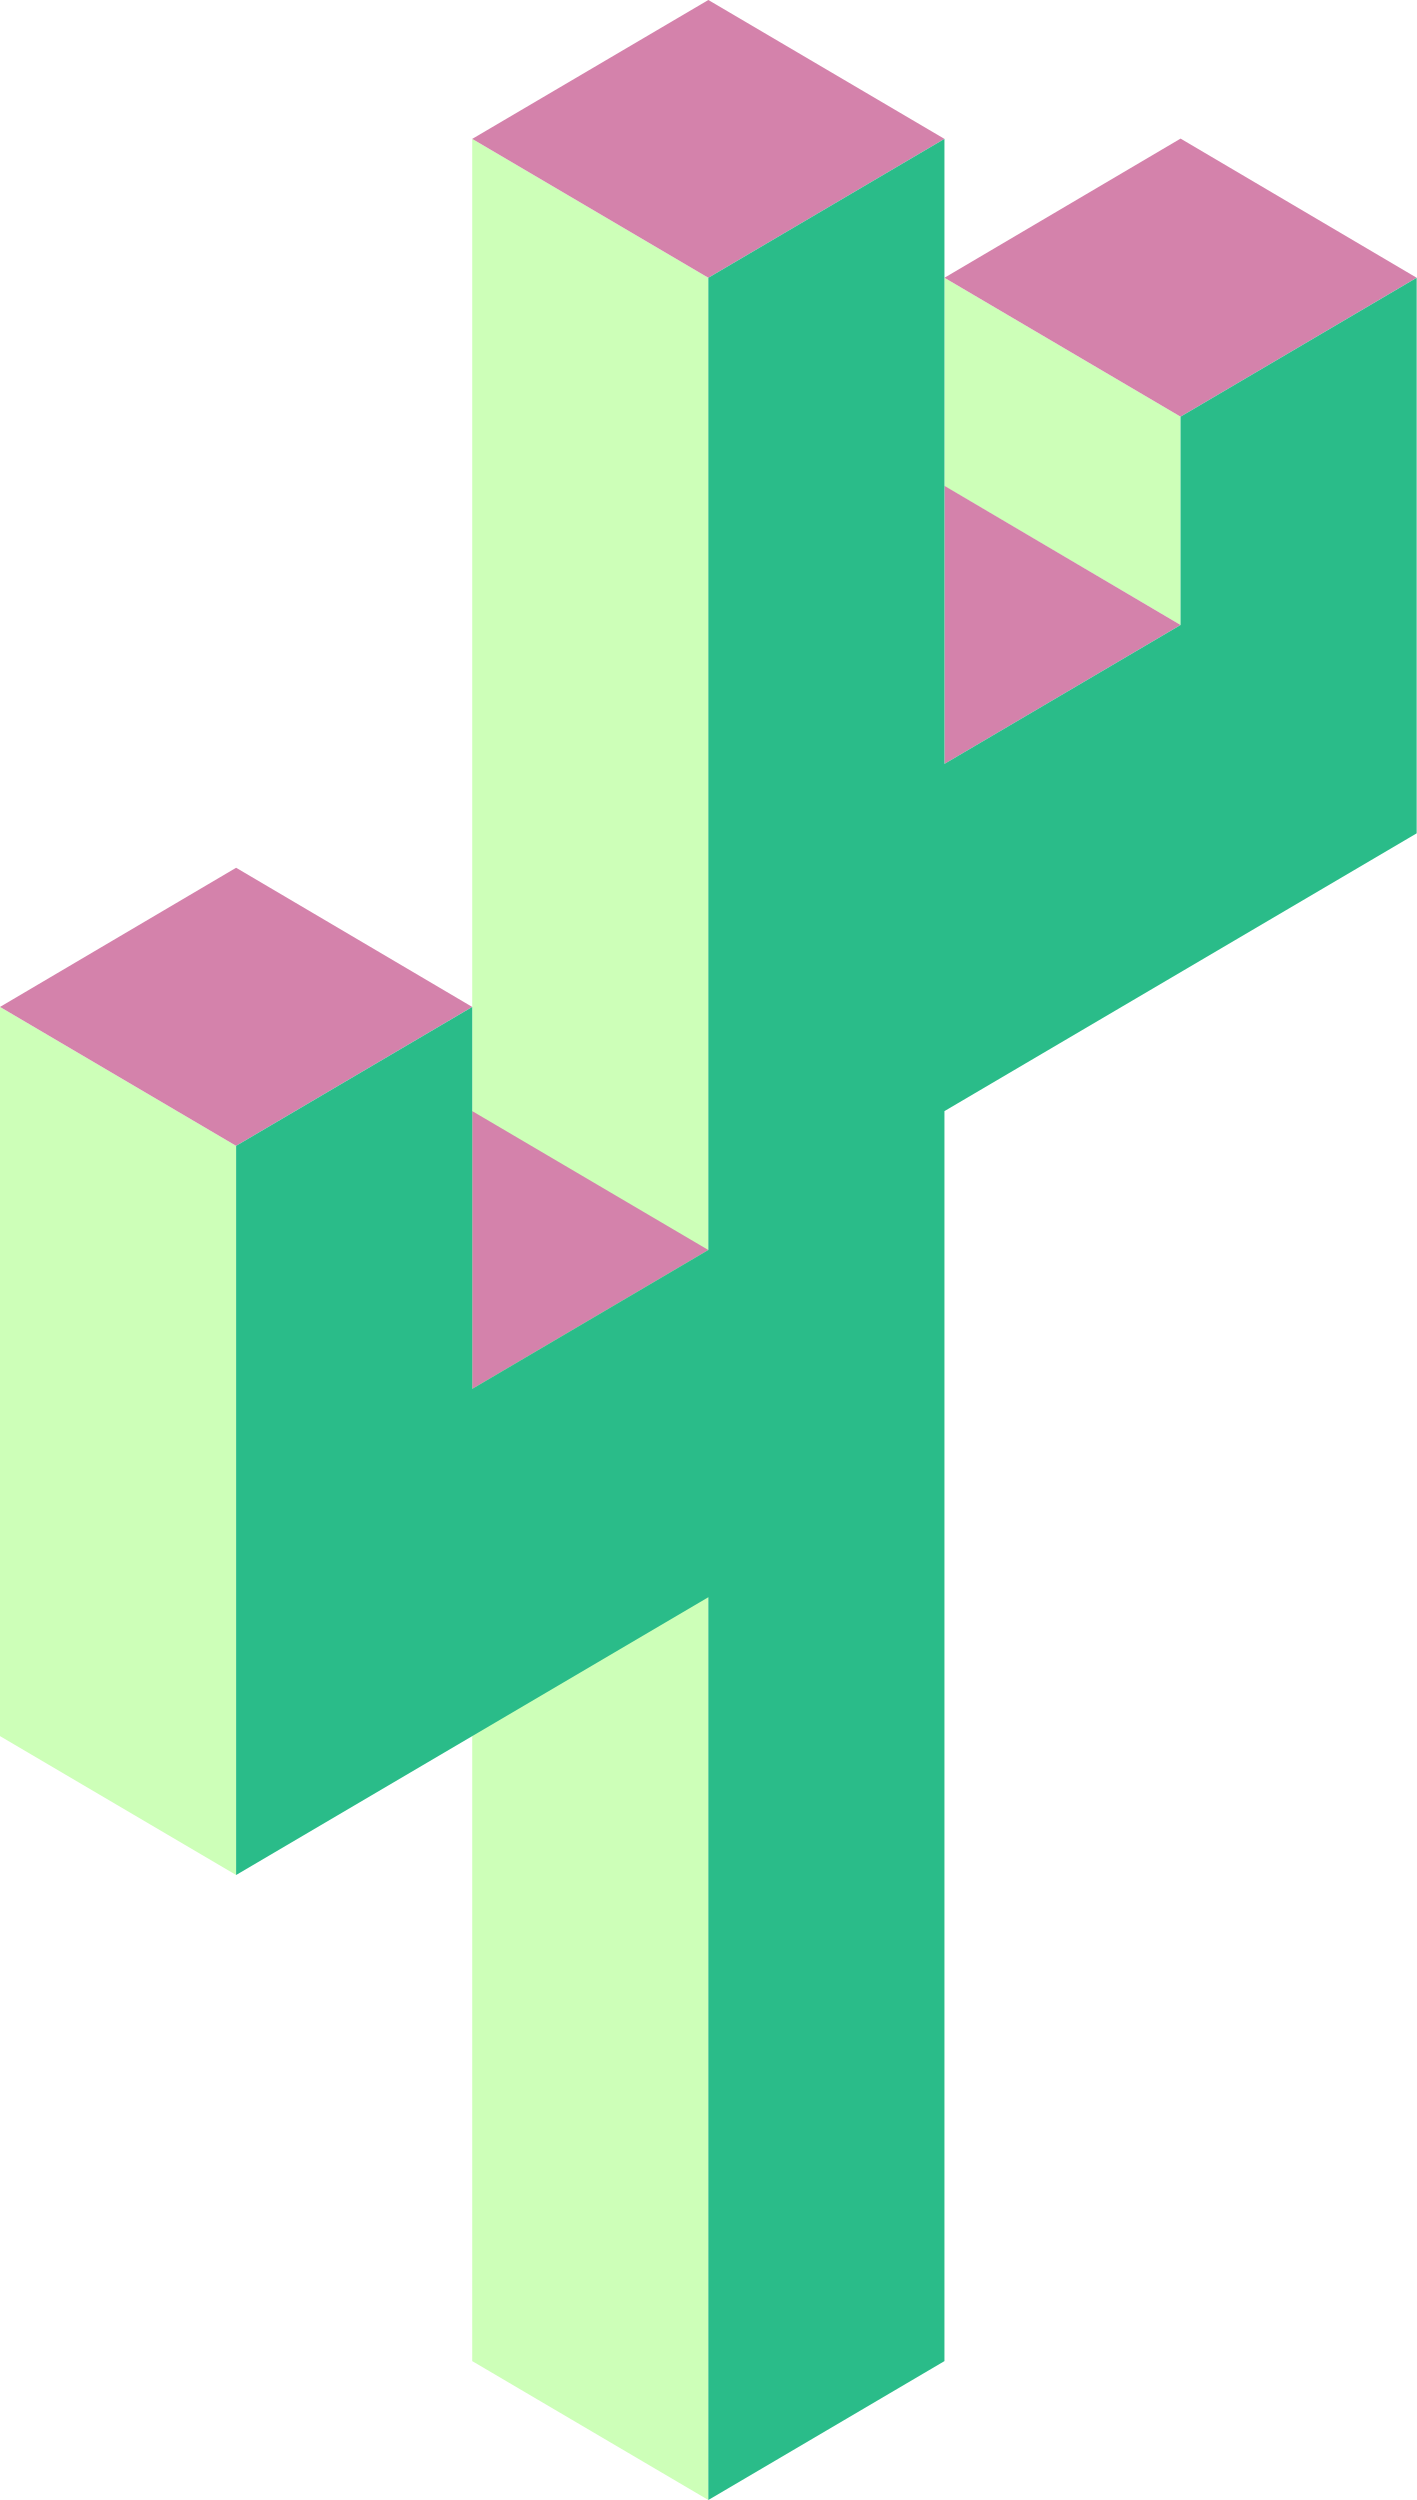
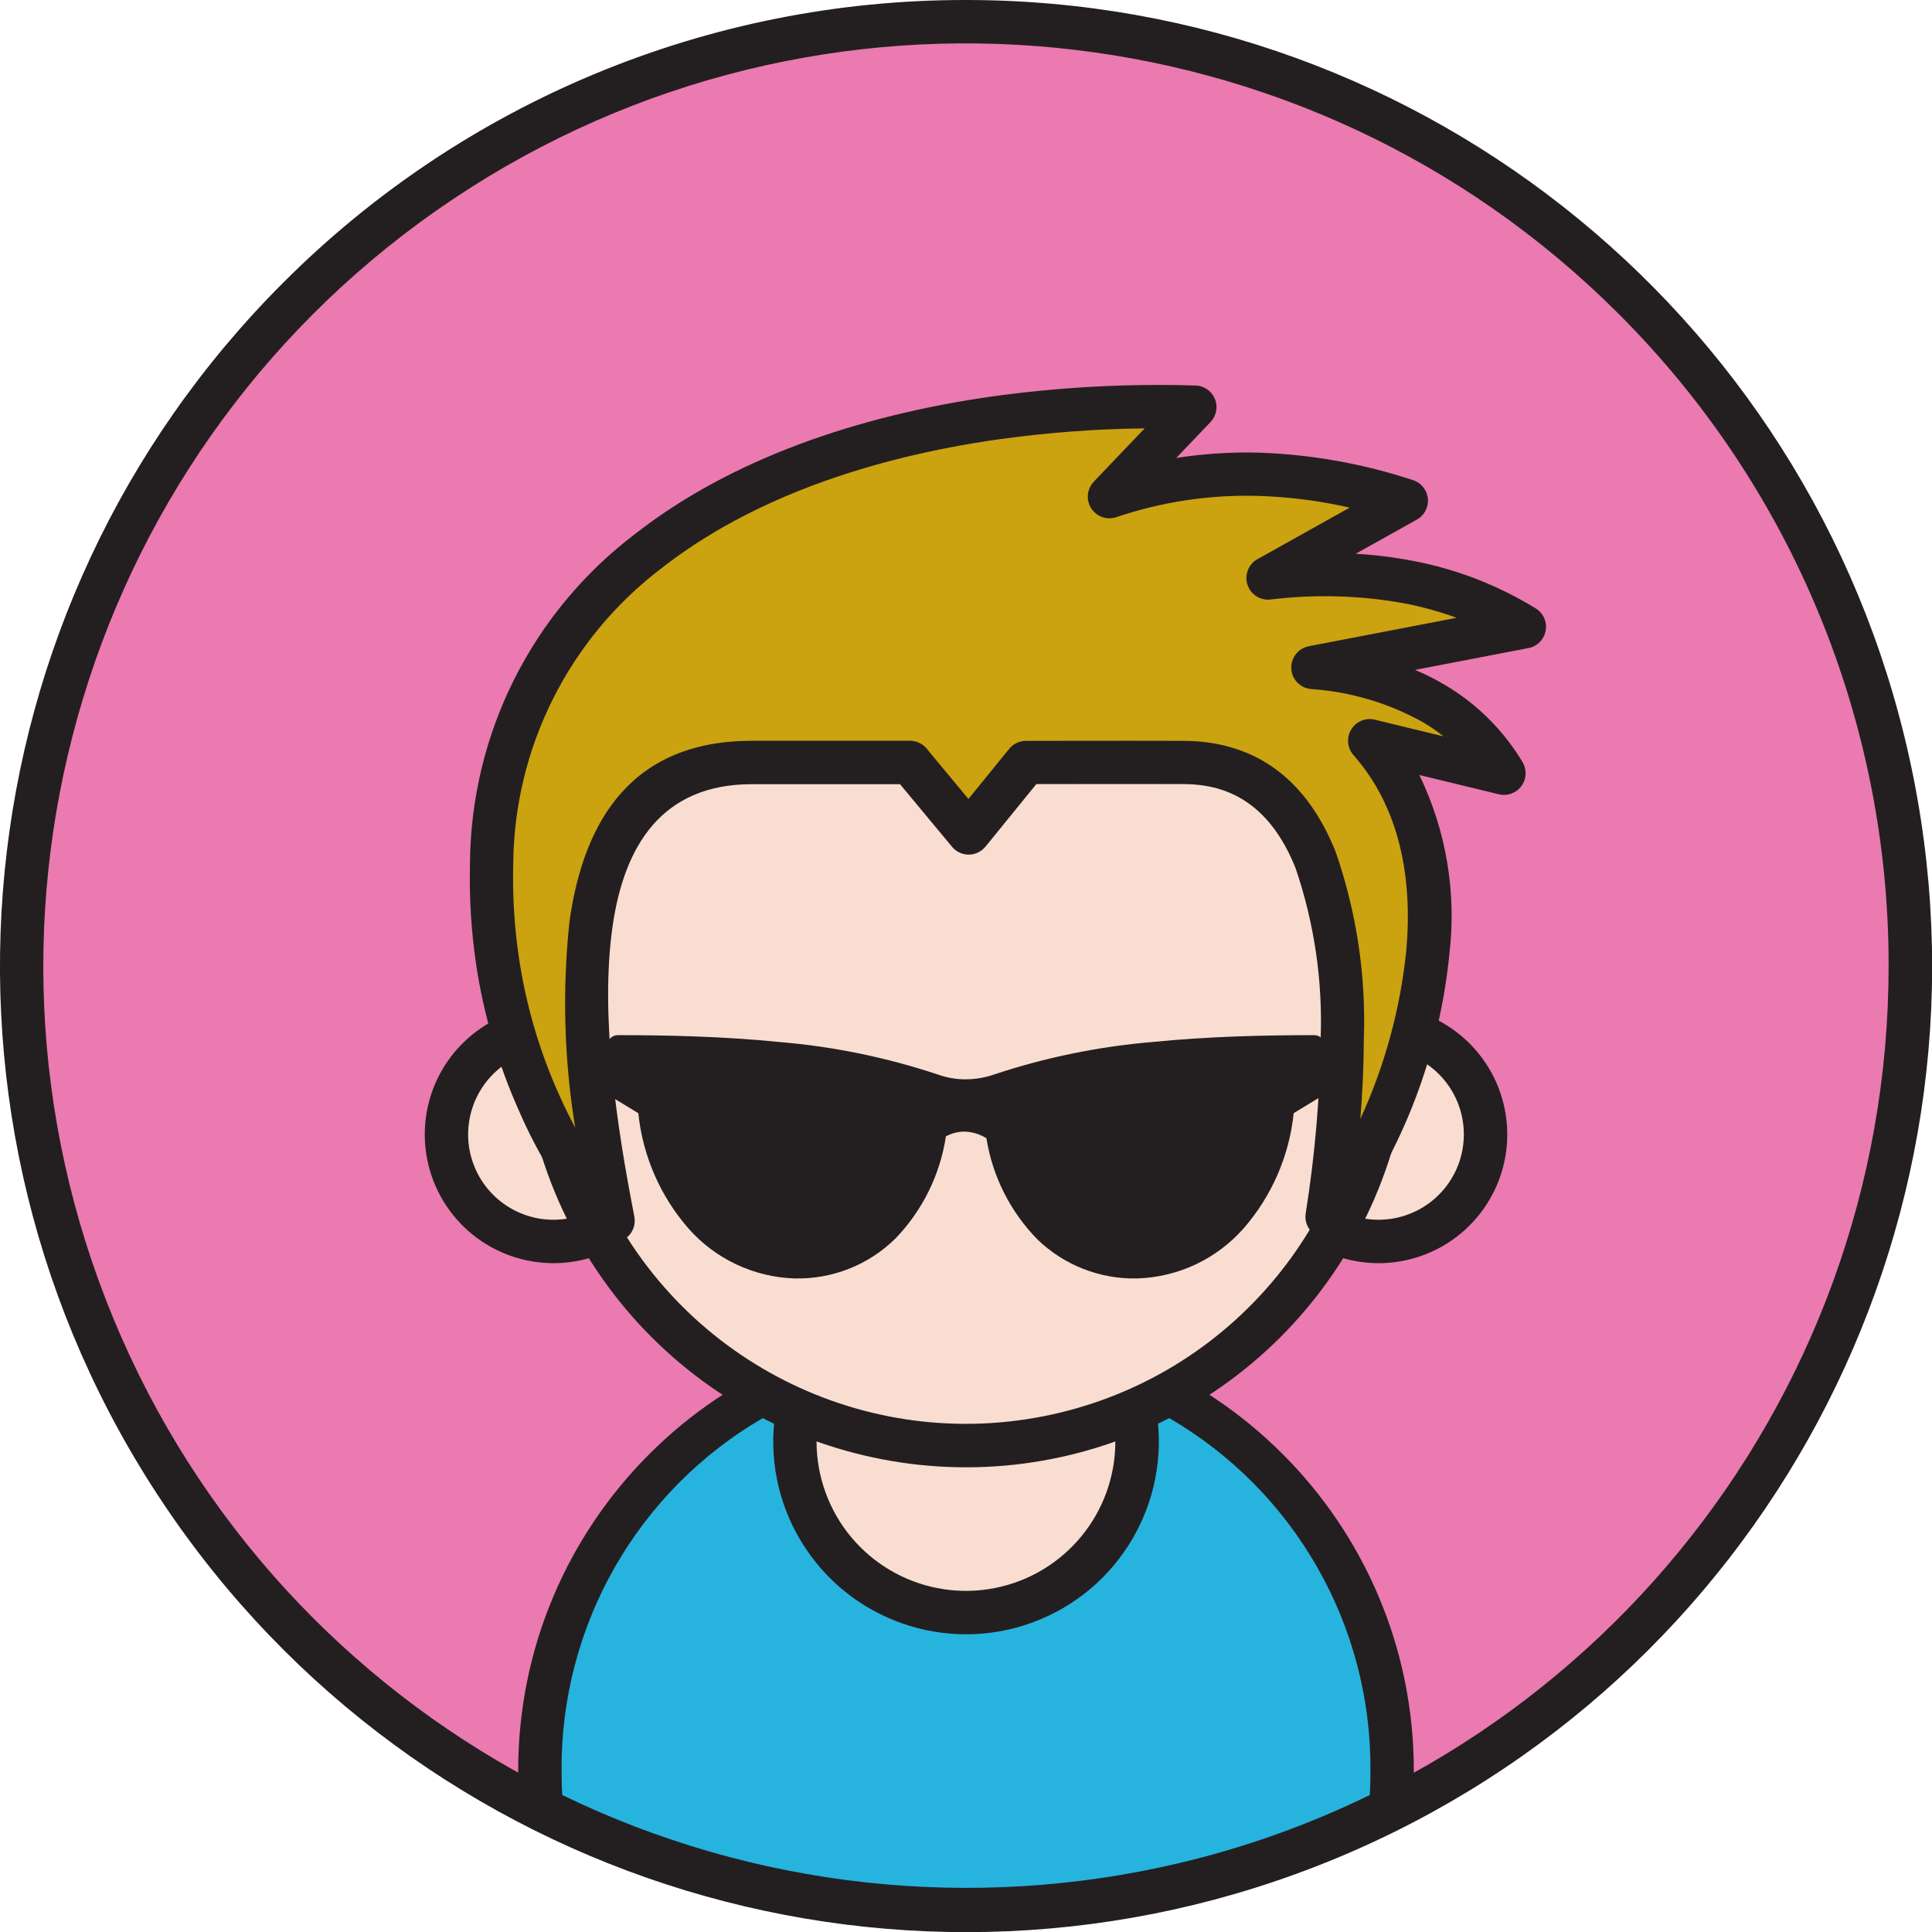
- <svg xmlns="http://www.w3.org/2000/svg" fill="none" viewBox="0 0 272 480">
-   <path fill="#cdffb8" d="M181.334 93.333v-40L226.667 80v40zM136.001 53.333 90.667 26.667v426.666L136.001 480zM45.333 220 0 193.334v140L45.333 360z" />
-   <path fill="#d482ab" d="M90.667 26.667 136.001 0l45.333 26.667-45.333 26.666zM181.334 53.33l45.333-26.72L272 53.33 226.667 80zM136 240l-45.333-26.67v53.34zM0 193.33l45.333-26.72 45.334 26.72L45.333 220zM181.334 93.277 226.667 120l-45.333 26.67z" />
-   <path fill="#2abc89" d="m136 53.333 45.333-26.666v120L226.667 120V80L272 53.333V160l-90.667 53.333v240L136 480V306.667L45.334 360V220l45.333-26.667v73.334L136 240z" />
+ <svg xmlns="http://www.w3.org/2000/svg" width="800px" height="800px" viewBox="0 0 89.048 89.048" fill="#000000">
+   <g id="SVGRepo_bgCarrier" stroke-width="0" />
+   <g id="SVGRepo_tracerCarrier" stroke-linecap="round" stroke-linejoin="round" />
+   <g id="SVGRepo_iconCarrier">
+     <defs>
+       <style>.a{fill:#eb7ab0;}.b{fill:#231f20;}.b,.c,.e,.f{fill-rule:evenodd;}.c{fill:#26b4df;}.d,.e{fill:#f9ddd1;}.f{fill:#cba210;}</style>
+     </defs>
+     <circle class="a" cx="44.524" cy="44.524" r="43.524" />
+     <path class="b" d="M44.524,0A44.525,44.525,0,1,1,13.041,13.041,44.385,44.385,0,0,1,44.524,0ZM74.593,14.455A42.524,42.524,0,1,0,87.048,44.524,42.392,42.392,0,0,0,74.593,14.455Z" />
+     <path class="c" d="M64.085,83.377a43.573,43.573,0,0,1-39.122,0c-.052-.581-.08-1.168-.08-1.762a19.641,19.641,0,1,1,39.281,0C64.165,82.209,64.137,82.796,64.085,83.377Z" />
+     <path class="b" d="M64.534,84.268a44.467,44.467,0,0,1-40.021,0,.998.998,0,0,1-.548-.866c-.026-.299-.046-.585-.058-.858-.016-.35-.024-.662-.024-.929a20.641,20.641,0,0,1,41.282,0c0,.267-.009.579-.024.929-.013.29-.035.598-.063.919a.995.995,0,0,1-.544.803l.001.002ZM54.36,85.87a42.228,42.228,0,0,0,8.774-3.135l.014-.277c.011-.236.017-.516.017-.843a18.641,18.641,0,1,0-37.281,0c0,.327.006.607.016.843l.015.277A42.686,42.686,0,0,0,54.36,85.87Z" />
+     <circle class="d" cx="44.524" cy="66.439" r="7.885" transform="translate(-30.3895 94.4476) rotate(-76.6718)" />
+     <path class="b" d="M44.524,57.554a8.886,8.886,0,1,1-6.282,2.603,8.857,8.857,0,0,1,6.282-2.603Zm4.868,4.016a6.886,6.886,0,1,0,2.016,4.868A6.864,6.864,0,0,0,49.392,61.571Z" />
+     <path class="e" d="M63.539,47.357a4.931,4.931,0,1,1-4.931,4.931A4.931,4.931,0,0,1,63.539,47.357Z" />
+     <path class="b" d="M63.539,46.357a5.932,5.932,0,1,1-4.194,1.737,5.913,5.913,0,0,1,4.194-1.737Zm2.78,3.151a3.932,3.932,0,1,0,1.151,2.78A3.92,3.92,0,0,0,66.319,49.508Z" />
+     <path class="e" d="M25.51,47.357a4.931,4.931,0,1,1-4.931,4.931A4.931,4.931,0,0,1,25.51,47.357Z" />
+     <path class="b" d="M25.51,46.357a5.932,5.932,0,1,1-4.194,1.737A5.913,5.913,0,0,1,25.51,46.357Zm2.78,3.151a3.932,3.932,0,1,0,1.151,2.78A3.92,3.92,0,0,0,28.29,49.508Z" />
+     <circle class="d" cx="44.524" cy="47.126" r="19.5" />
+     <path class="b" d="M44.524,26.626A20.501,20.501,0,1,1,30.029,32.63,20.437,20.437,0,0,1,44.524,26.626Zm13.082,7.418A18.5,18.5,0,1,0,63.024,47.126,18.443,18.443,0,0,0,57.606,34.044Z" />
+     <path class="b" d="M60.57,50.15l-1.409.858c-.512,4.74-3.62,7.364-6.75,7.419-2.851.05-5.717-1.84-6.495-6.273a2.374,2.374,0,0,0-2.768-.097c-.753,4.501-3.639,6.42-6.511,6.37-3.129-.055-6.237-2.679-6.75-7.419L28.478,50.15V48.211c4.614,0,10.265.235,14.616,1.795a4.412,4.412,0,0,0,2.903-.016c4.345-1.546,9.975-1.78,14.573-1.78Z" />
+     <path class="b" d="M60.797,50.596l-1.17.712A9.574,9.574,0,0,1,57.326,56.61a6.816,6.816,0,0,1-4.907,2.315,6.398,6.398,0,0,1-4.61-1.806,8.593,8.593,0,0,1-2.344-4.658,2.081,2.081,0,0,0-.965-.304,1.819,1.819,0,0,0-.902.218A8.655,8.655,0,0,1,41.27,57.087a6.4,6.4,0,0,1-4.641,1.838A6.816,6.816,0,0,1,31.722,56.61a9.573,9.573,0,0,1-2.301-5.302l-1.202-.732a.498.498,0,0,1-.239-.426h-.001V48.211a.5.5,0,0,1,.5-.5c2.312,0,4.89.06,7.455.317a31.343,31.343,0,0,1,7.329,1.51,3.707,3.707,0,0,0,1.265.209,3.997,3.997,0,0,0,1.304-.227A31.503,31.503,0,0,1,53.14,48.025c2.558-.255,5.127-.314,7.43-.314a.5.5,0,0,1,.5.5V50.15a.5.5,0,0,1-.273.446Zm-1.896-.014,1.169-.712V48.712c-2.161.009-4.519.075-6.833.305a30.513,30.513,0,0,0-7.074,1.444,5.008,5.008,0,0,1-1.632.281,4.697,4.697,0,0,1-1.605-.267,30.364,30.364,0,0,0-7.09-1.455c-2.321-.232-4.689-.299-6.858-.308v1.159l1.164.708.005.003a.498.498,0,0,1,.236.373A8.671,8.671,0,0,0,32.46,55.938a5.824,5.824,0,0,0,4.185,1.991,5.412,5.412,0,0,0,3.926-1.553,7.792,7.792,0,0,0,2.083-4.391.498.498,0,0,1,.23-.352,2.879,2.879,0,0,1,1.651-.472,3.167,3.167,0,0,1,1.637.564.498.498,0,0,1,.236.343A7.722,7.722,0,0,0,48.501,56.4a5.416,5.416,0,0,0,3.902,1.529,5.824,5.824,0,0,0,4.184-1.991,8.671,8.671,0,0,0,2.077-4.983h0A.497.497,0,0,1,58.901,50.582Z" />
+     <path class="f" d="M63.133,34.141l6.188,1.5c-1.496-2.46-4.066-4.415-8.813-4.875l9.75-1.875c-3.199-1.98-7.113-2.77-11.812-2.25l6.375-3.562a21.381,21.381,0,0,0-13.688-.187l3.938-4.125c-16.452-.477-34.913,6.081-32.144,25.497a24.083,24.083,0,0,0,5.331,12.005c-1.636-8.346-3.208-21.123,6.405-21.123h7.283l2.702,3.251,2.642-3.251c2.188,0,5.096-.009,7.283,0,8.649.035,7.691,13.89,6.592,20.936C64.276,52.334,68.912,40.697,63.133,34.141Z" />
+     <path class="b" d="M63.437,33.189l3.095.75a8.297,8.297,0,0,0-.909-.63,12.281,12.281,0,0,0-5.207-1.551.997.997,0,0,1-.094-1.971l0-.002,6.815-1.31a15.513,15.513,0,0,0-2.408-.666,20.578,20.578,0,0,0-6.172-.176.998.998,0,0,1-.546-1.89l4.198-2.346a21.845,21.845,0,0,0-4.254-.541,18.728,18.728,0,0,0-6.504.981.997.997,0,0,1-1.039-1.632l-.001-.001,2.349-2.46a52.678,52.678,0,0,0-6.778.512c-5.856.835-11.393,2.721-15.49,5.933A17.284,17.284,0,0,0,23.655,39.84a25.156,25.156,0,0,0,.26,4.282,24.044,24.044,0,0,0,1.825,6.273c.239.539.498,1.067.772,1.578a35.428,35.428,0,0,1-.259-9.539c.674-4.727,2.948-8.291,8.409-8.291h7.283a1,1,0,0,1,.824.434l1.868,2.248,1.878-2.311a.995.995,0,0,1,.814-.367l2.249-.002c1.698-.002,3.515-.004,4.998.002a8.306,8.306,0,0,1,1.242.096c2.892.451,4.686,2.375,5.745,5.022a23.769,23.769,0,0,1,1.298,8.63c-.005,1.246-.066,2.487-.16,3.676a24.598,24.598,0,0,0,2.116-7.756c.293-3.265-.265-6.553-2.434-9.014a.999.999,0,0,1,1.053-1.612Zm5.65,3.421L65.42,35.721a14.917,14.917,0,0,1,1.382,8.266A25.896,25.896,0,0,1,61.956,56.684.996.996,0,0,1,60.18,55.927a55.108,55.108,0,0,0,.69-8.04,21.851,21.851,0,0,0-1.158-7.88c-.805-2.015-2.123-3.472-4.198-3.795a6.29,6.29,0,0,0-.942-.072h-.004c-1.481-.006-3.295-.004-4.99-.002l-1.813.002-2.344,2.884-.001-.001a.986.986,0,0,1-.136.137.996.996,0,0,1-1.402-.129l-2.4-2.888H34.663c-4.152,0-5.898,2.825-6.432,6.572-.583,4.092.205,9.265,1.008,13.36l-.003.001a.996.996,0,0,1-1.724.851,22.416,22.416,0,0,1-3.592-5.728,26.057,26.057,0,0,1-1.982-6.796,27.128,27.128,0,0,1-.276-4.617,19.208,19.208,0,0,1,7.602-15.169C33.66,21.171,39.529,19.157,45.7,18.277a55.554,55.554,0,0,1,9.354-.509.997.997,0,0,1,.74,1.685l-1.581,1.656a20.944,20.944,0,0,1,3.787-.246,25.375,25.375,0,0,1,7.125,1.266v0a.997.997,0,0,1,.18,1.82l-2.82,1.575a19.933,19.933,0,0,1,2.617.323,16.72,16.72,0,0,1,5.629,2.164.998.998,0,0,1-.285,1.86l-5.225,1.005a11.36,11.36,0,0,1,1.424.721,10.226,10.226,0,0,1,3.527,3.524l-.001.001a.997.997,0,0,1-1.085,1.488Z" />
+   </g>
</svg>
